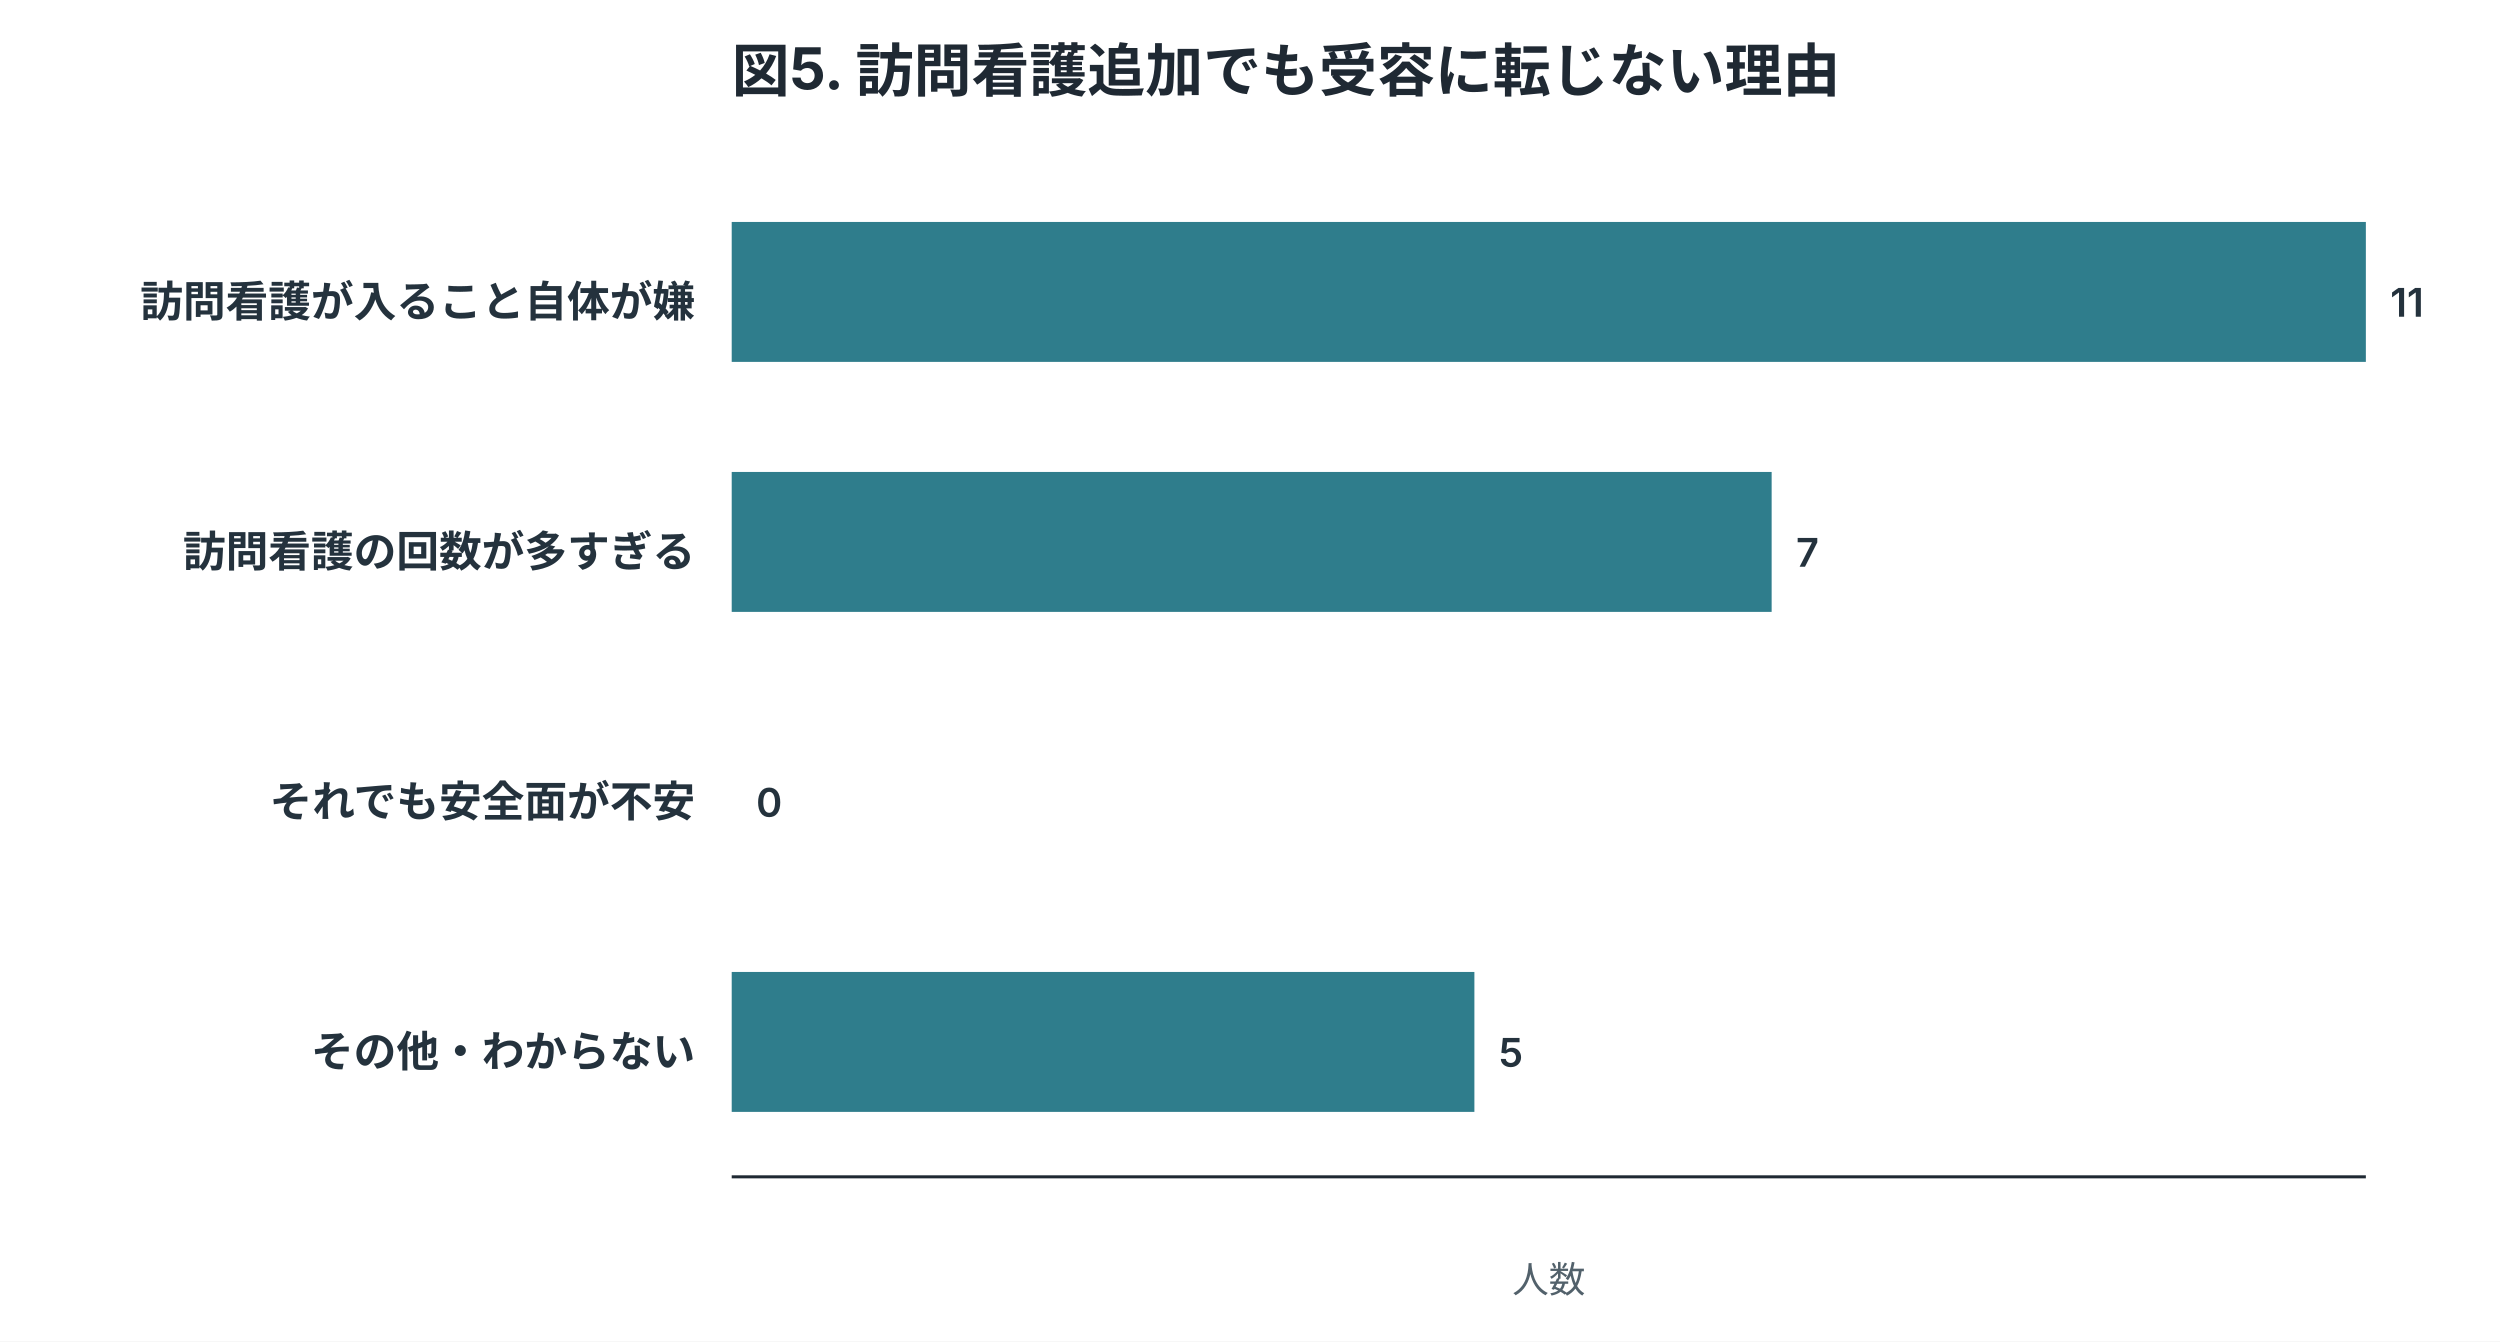
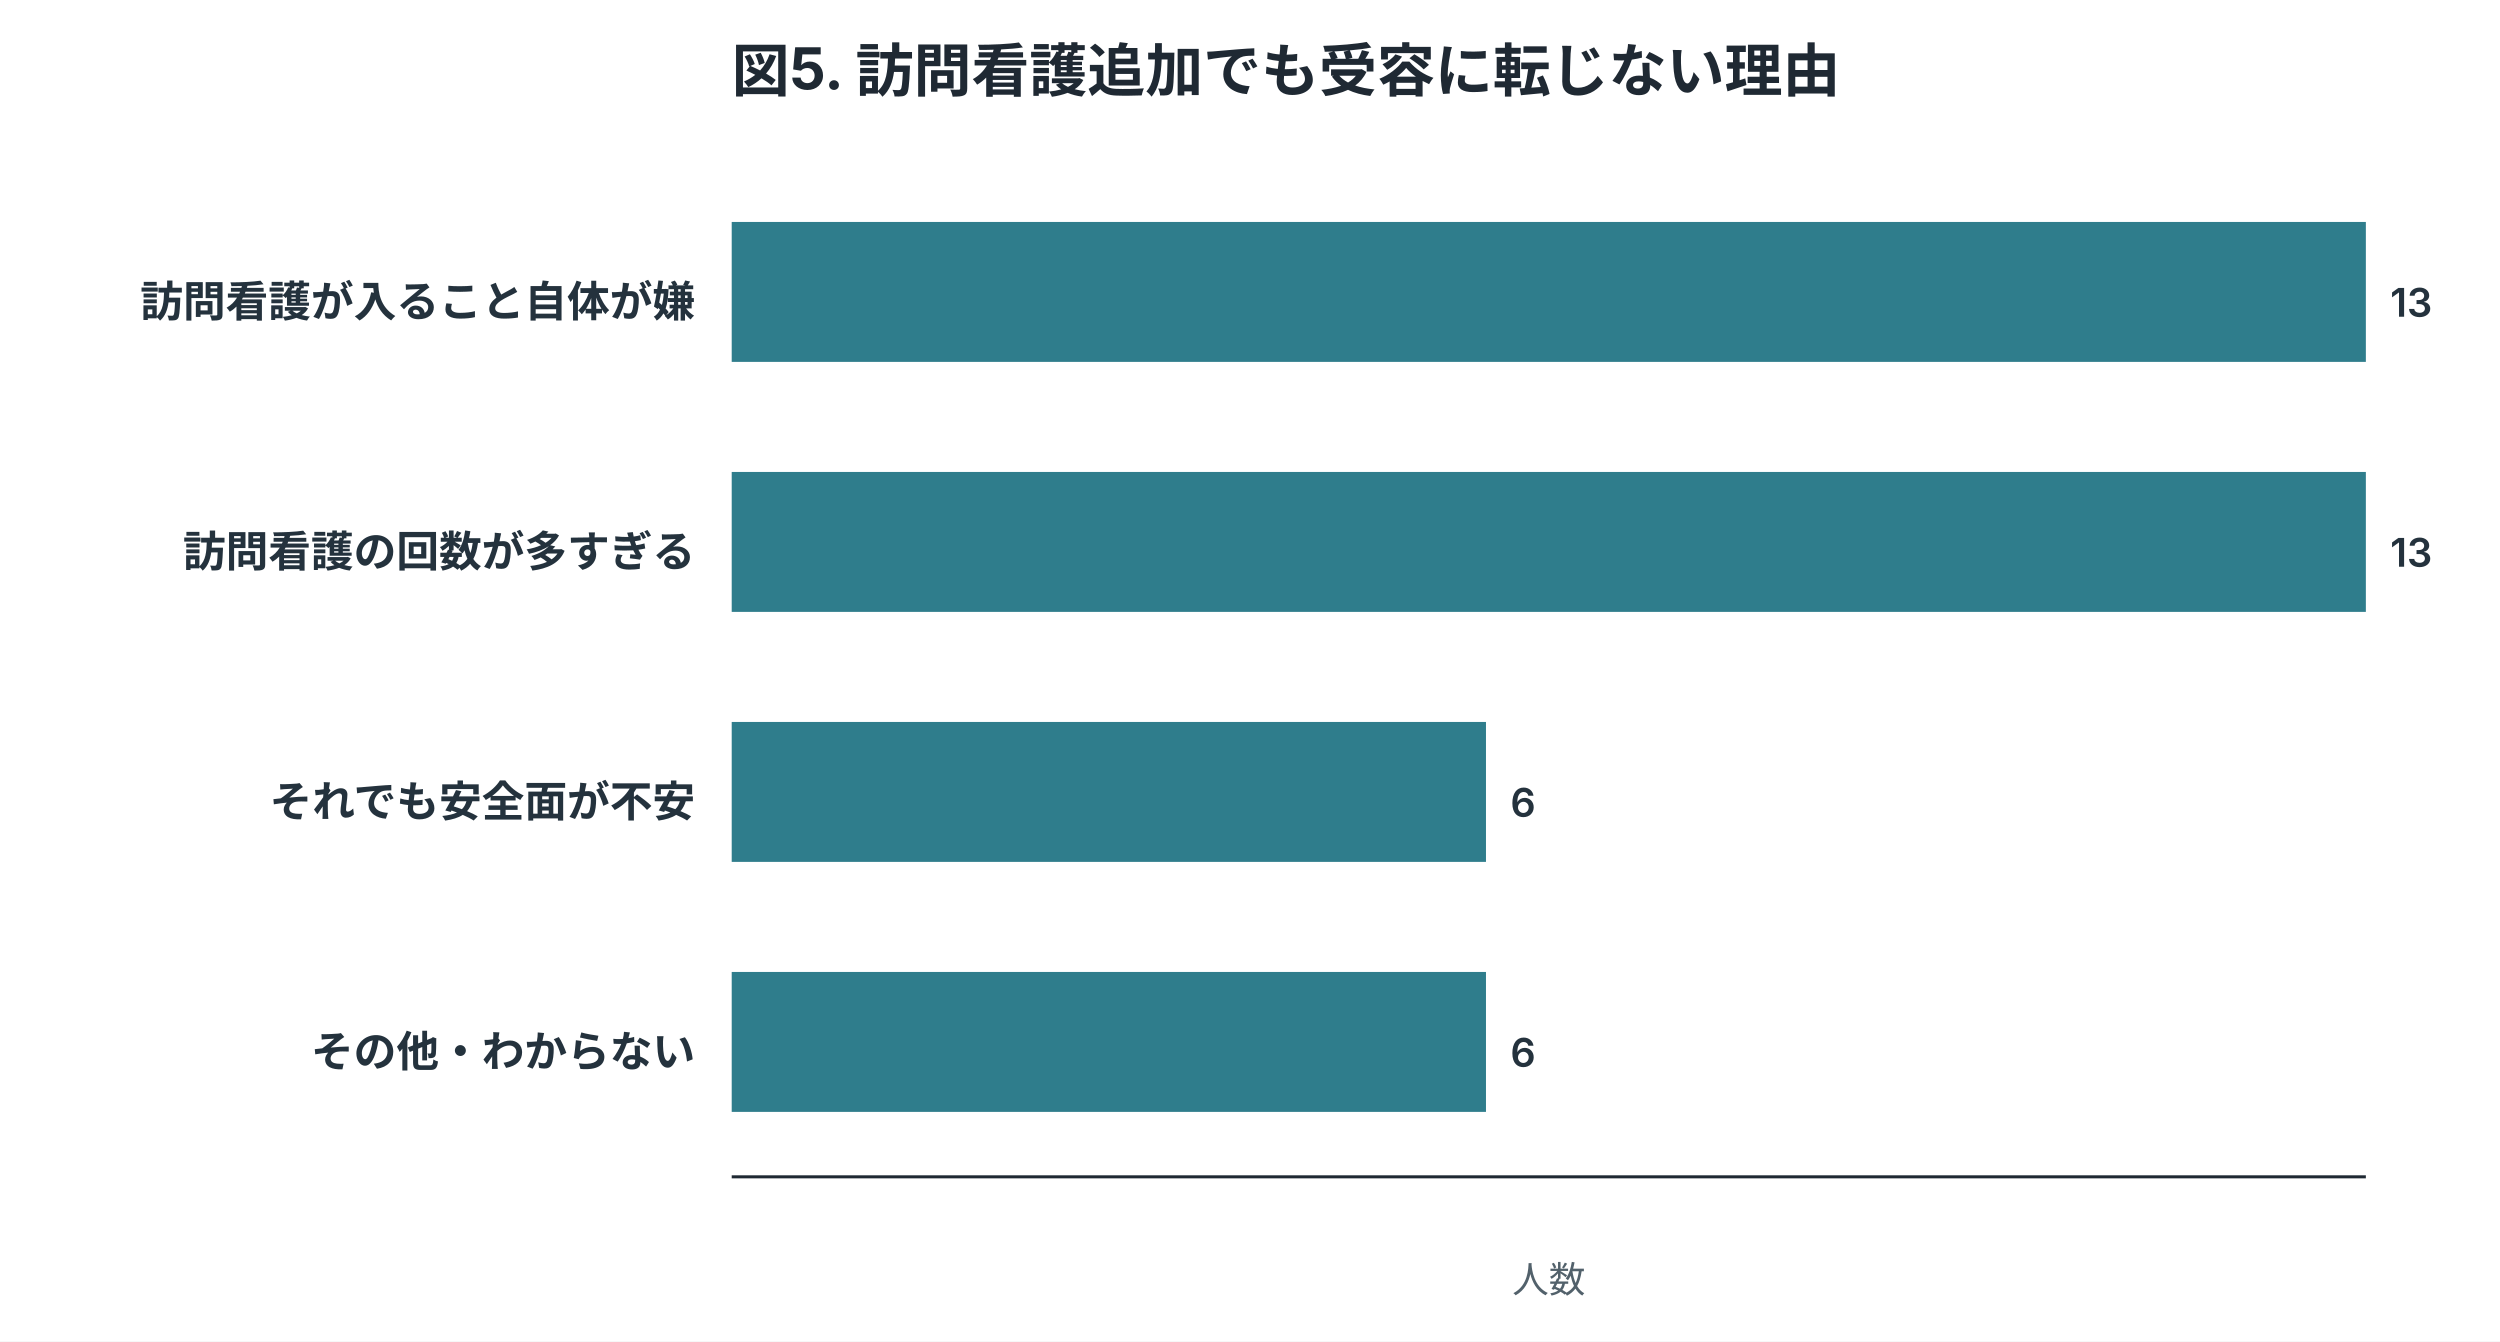
<svg xmlns="http://www.w3.org/2000/svg" width="820" height="440" viewBox="0 0 820 440" role="img">
  <style>
.title{font:700 19px -apple-system,BlinkMacSystemFont,"Segoe UI",sans-serif;fill:#1f2933}
.label{font:600 14px -apple-system,BlinkMacSystemFont,"Segoe UI",sans-serif;fill:#24323d}
.num{font:600 13px -apple-system,BlinkMacSystemFont,"Segoe UI",sans-serif;fill:#24323d}
.axis,.legend,.note{font:12px -apple-system,BlinkMacSystemFont,"Segoe UI",sans-serif;fill:#52616b}
.inside{font:700 13px -apple-system,BlinkMacSystemFont,"Segoe UI",sans-serif;fill:white}
.big{font:700 34px -apple-system,BlinkMacSystemFont,"Segoe UI",sans-serif;fill:#1f2933}
</style>
  <rect width="100%" height="100%" fill="white" />
  <text x="240" y="30" class="title">図5. 訪問看護追加でも受容に転じない理由</text>
  <text x="228" y="103.9" text-anchor="end" class="label">訪問看護が入ること自体が嫌</text>
  <rect x="240" y="72.8" width="536.0" height="45.9" fill="#2f7d8c" />
-   <text x="784.0" y="103.9" class="num">11</text>
+   <text x="784.0" y="103.9" class="num">13</text>
  <text x="228" y="185.9" text-anchor="end" class="label">訪問看護の回数が多すぎる</text>
-   <rect x="240" y="154.8" width="341.1" height="45.9" fill="#2f7d8c" />
-   <text x="589.1" y="185.9" class="num">7</text>
+   <rect x="240" y="154.8" width="536.0" height="45.9" fill="#2f7d8c" />
+   <text x="784.0" y="185.9" class="num">13</text>
  <text x="228" y="267.9" text-anchor="end" class="label">それでも安全面が不安</text>
-   <rect x="240" y="236.8" width="0.0" height="45.9" fill="#2f7d8c" />
-   <text x="248.0" y="267.9" class="num">0</text>
+   <rect x="240" y="236.8" width="247.4" height="45.9" fill="#2f7d8c" />
+   <text x="495.4" y="267.9" class="num">6</text>
  <text x="228" y="349.9" text-anchor="end" class="label">その他・わからない</text>
-   <rect x="240" y="318.8" width="243.6" height="45.9" fill="#2f7d8c" />
-   <text x="491.6" y="349.9" class="num">5</text>
+   <rect x="240" y="318.8" width="247.4" height="45.9" fill="#2f7d8c" />
+   <text x="495.4" y="349.9" class="num">6</text>
  <line x1="240" y1="386" x2="776" y2="386" stroke="#1f2933" />
  <text x="508.0" y="424" text-anchor="middle" class="axis">人数</text>
</svg>
